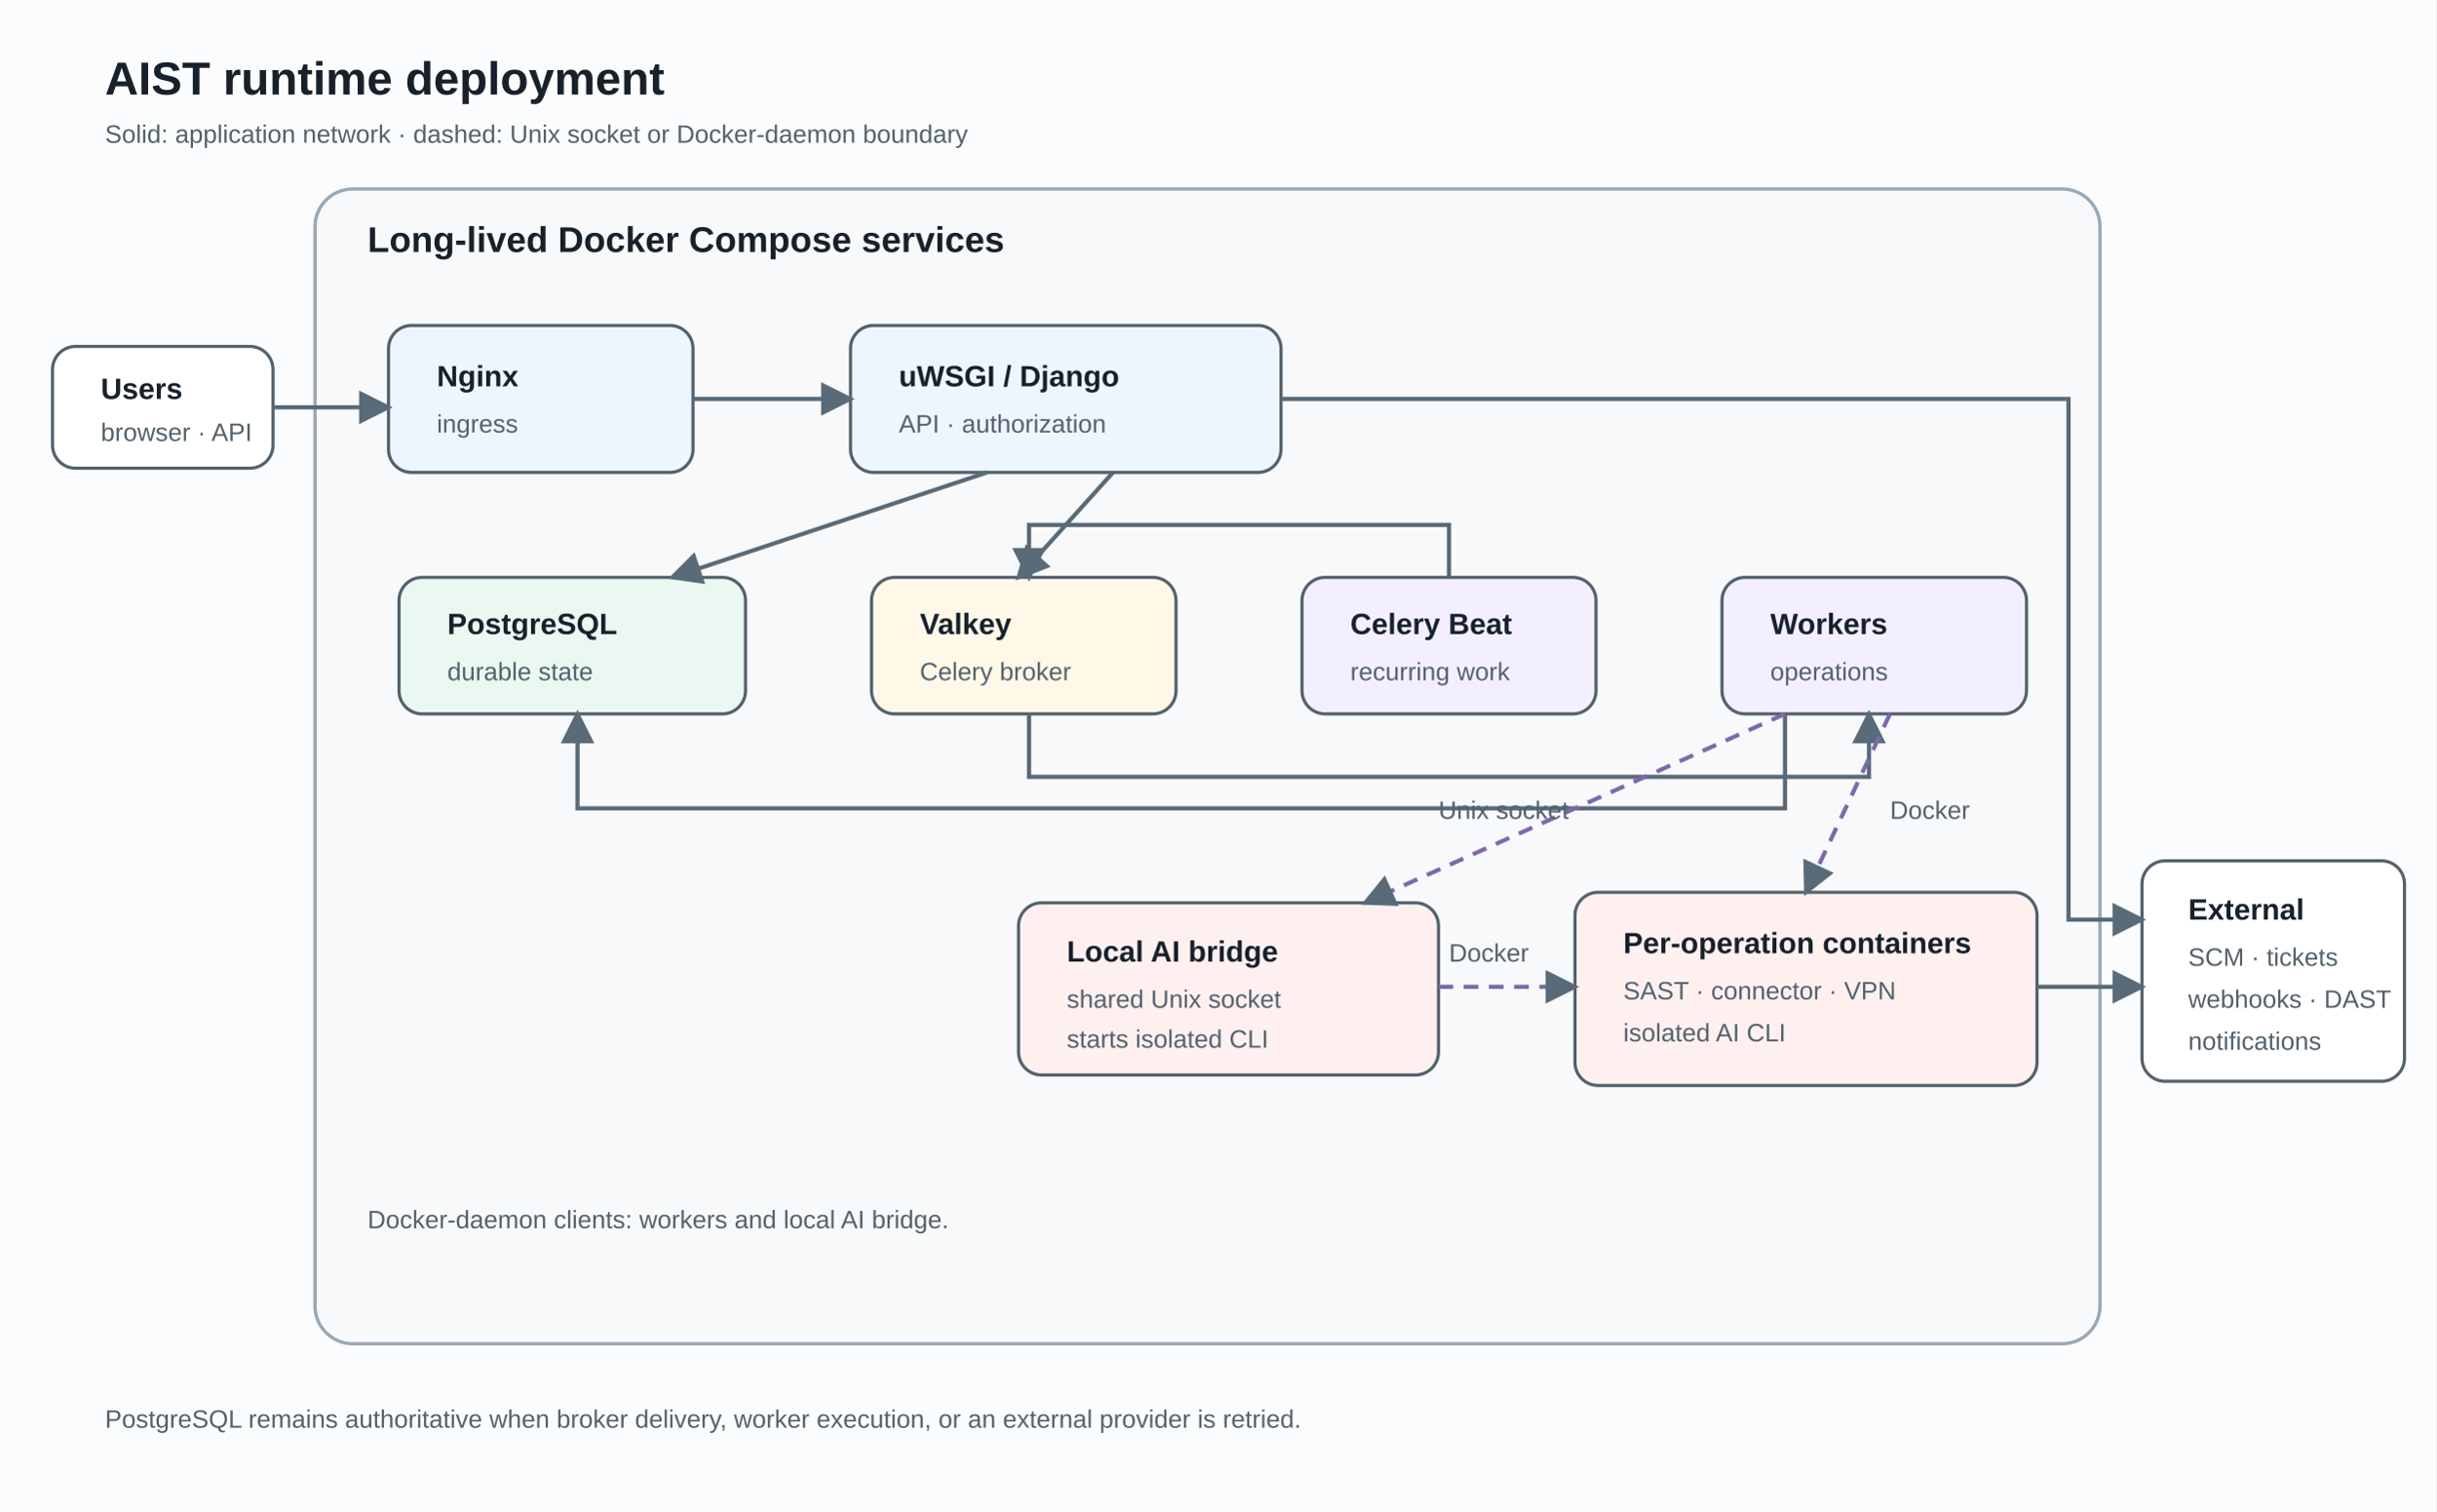
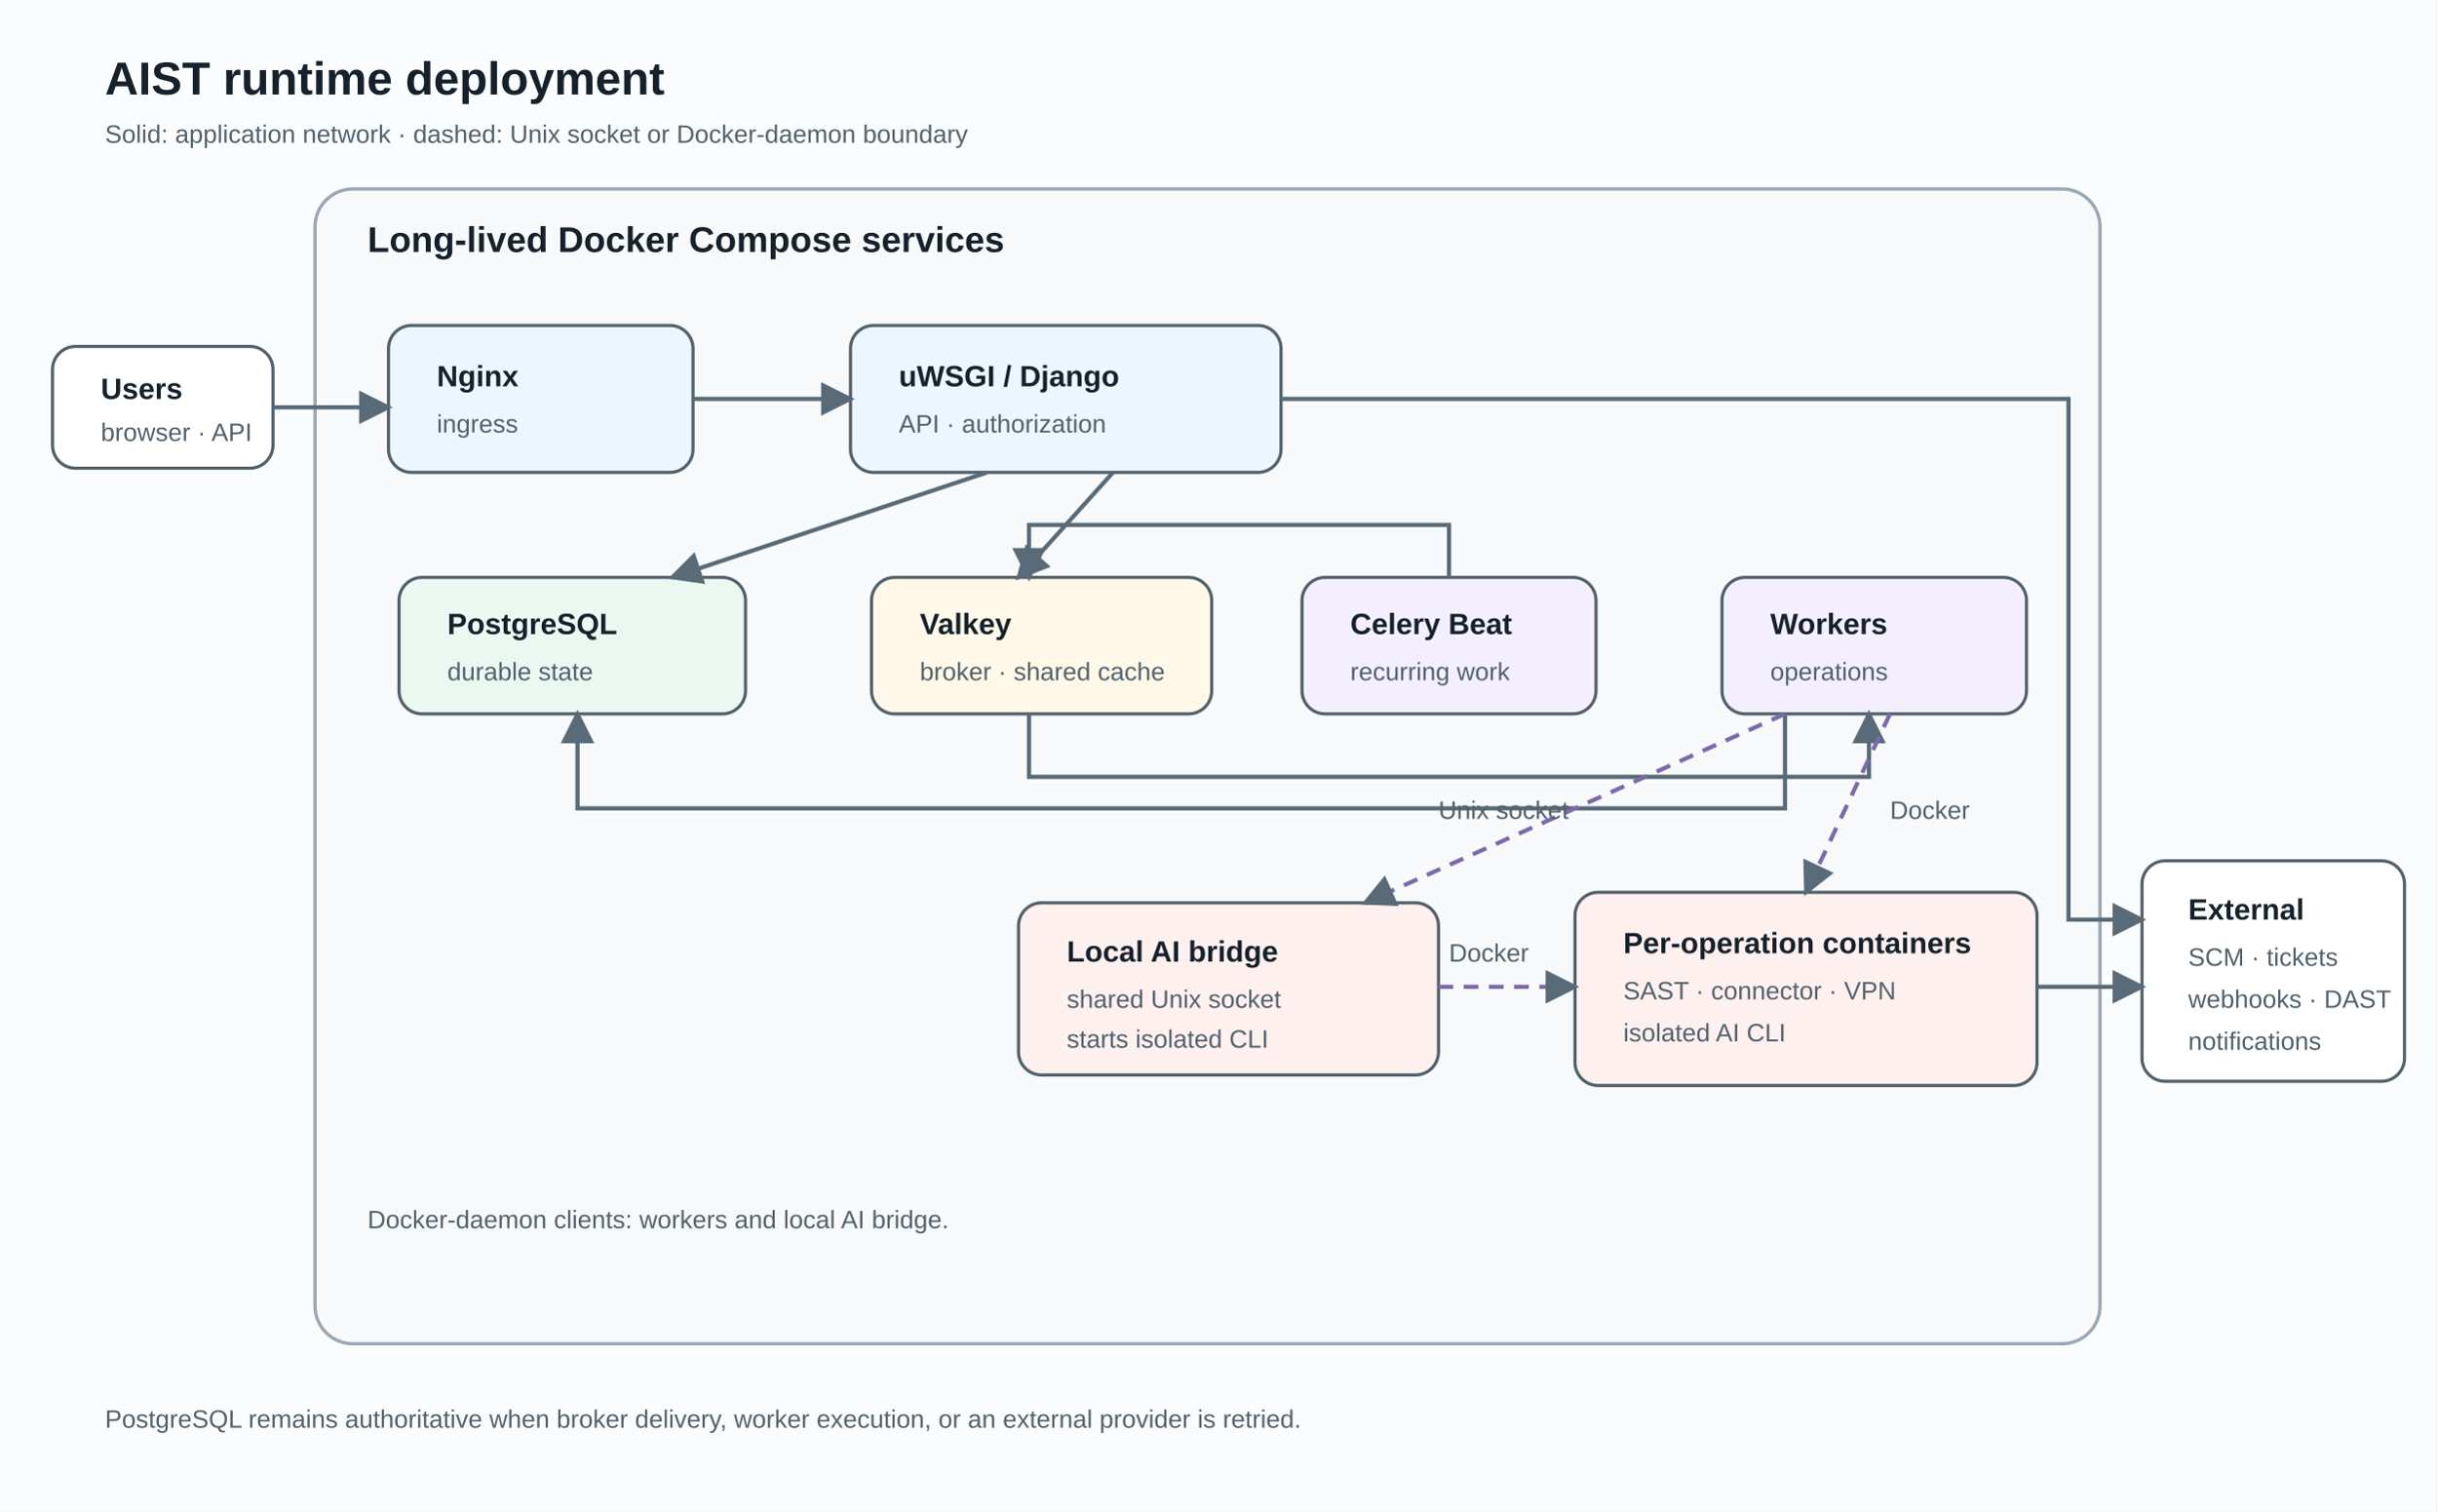
<svg xmlns="http://www.w3.org/2000/svg" width="1160" height="720" viewBox="0 0 1160 720" role="img" aria-labelledby="title desc">
  <defs>
    <style>text{font-family:Arial,sans-serif;fill:#17212b}.title{font-size:22px;font-weight:700}.group{font-size:17px;font-weight:700}.name{font-size:14px;font-weight:700}.detail{font-size:12px;fill:#52616b}.host{fill:#f7f9fb;stroke:#9aa8b5;stroke-width:1.6;rx:18}.box{stroke:#52616b;stroke-width:1.5;rx:11}.net{fill:none;stroke:#596a78;stroke-width:2;marker-end:url(#arrow)}.local{fill:none;stroke:#7d69aa;stroke-width:2;stroke-dasharray:7 5;marker-end:url(#arrow)}</style>
    <marker id="arrow" markerWidth="8" markerHeight="8" refX="7" refY="4" orient="auto">
      <path d="M0 0L8 4L0 8Z" fill="#596a78" />
    </marker>
  </defs>
  <rect width="1160" height="720" fill="#fbfcfd" />
  <text x="50" y="45" class="title">AIST runtime deployment</text>
  <text x="50" y="68" class="detail">Solid: application network · dashed: Unix socket or Docker-daemon boundary</text>
  <rect x="150" y="90" width="850" height="550" class="host" />
  <text x="175" y="120" class="group">Long-lived Docker Compose services</text>
  <rect x="25" y="165" width="105" height="58" class="box" fill="#fff" />
  <text x="48" y="190" class="name">Users</text>
  <text x="48" y="210" class="detail">browser · API</text>
  <rect x="185" y="155" width="145" height="70" class="box" fill="#edf5ff" />
  <text x="208" y="184" class="name">Nginx</text>
  <text x="208" y="206" class="detail">ingress</text>
  <rect x="405" y="155" width="205" height="70" class="box" fill="#edf5ff" />
  <text x="428" y="184" class="name">uWSGI / Django</text>
  <text x="428" y="206" class="detail">API · authorization</text>
  <path d="M130 194H185" class="net" />
  <path d="M330 190H405" class="net" />
  <rect x="190" y="275" width="165" height="65" class="box" fill="#eaf8f1" />
  <text x="213" y="302" class="name">PostgreSQL</text>
  <text x="213" y="324" class="detail">durable state</text>
-   <rect x="415" y="275" width="145" height="65" class="box" fill="#fff8e8" />
+   <rect x="415" y="275" width="162" height="65" class="box" fill="#fff8e8" />
  <text x="438" y="302" class="name">Valkey</text>
-   <text x="438" y="324" class="detail">Celery broker</text>
+   <text x="438" y="324" class="detail">broker · shared cache</text>
  <rect x="620" y="275" width="140" height="65" class="box" fill="#f4efff" />
  <text x="643" y="302" class="name">Celery Beat</text>
  <text x="643" y="324" class="detail">recurring work</text>
  <rect x="820" y="275" width="145" height="65" class="box" fill="#f4efff" />
  <text x="843" y="302" class="name">Workers</text>
  <text x="843" y="324" class="detail">operations</text>
  <path d="M470 225L320 275" class="net" />
  <path d="M530 225L485 275" class="net" />
  <path d="M690 275V250H490V275" class="net" />
  <path d="M490 340V370H890V340" class="net" />
  <path d="M850 340V385H275V340" class="net" />
  <rect x="485" y="430" width="200" height="82" class="box" fill="#fff0f0" />
  <text x="508" y="458" class="name">Local AI bridge</text>
  <text x="508" y="480" class="detail">shared Unix socket</text>
  <text x="508" y="499" class="detail">starts isolated CLI</text>
  <rect x="750" y="425" width="220" height="92" class="box" fill="#fff0f0" />
  <text x="773" y="454" class="name">Per-operation containers</text>
  <text x="773" y="476" class="detail">SAST · connector · VPN</text>
  <text x="773" y="496" class="detail">isolated AI CLI</text>
  <path d="M850 340L650 430" class="local" />
  <text x="685" y="390" class="detail">Unix socket</text>
  <path d="M900 340L860 425" class="local" />
  <text x="900" y="390" class="detail">Docker</text>
  <path d="M685 470H750" class="local" />
  <text x="690" y="458" class="detail">Docker</text>
  <rect x="1020" y="410" width="125" height="105" class="box" fill="#fff" />
  <text x="1042" y="438" class="name">External</text>
  <text x="1042" y="460" class="detail">SCM · tickets</text>
  <text x="1042" y="480" class="detail">webhooks · DAST</text>
  <text x="1042" y="500" class="detail">notifications</text>
  <path d="M970 470H1020" class="net" />
  <path d="M610 190H985V438H1020" class="net" />
  <text x="175" y="585" class="detail">Docker-daemon clients: workers and local AI bridge.</text>
  <text x="50" y="680" class="detail">PostgreSQL remains authoritative when broker delivery, worker execution, or an external provider is retried.</text>
</svg>
